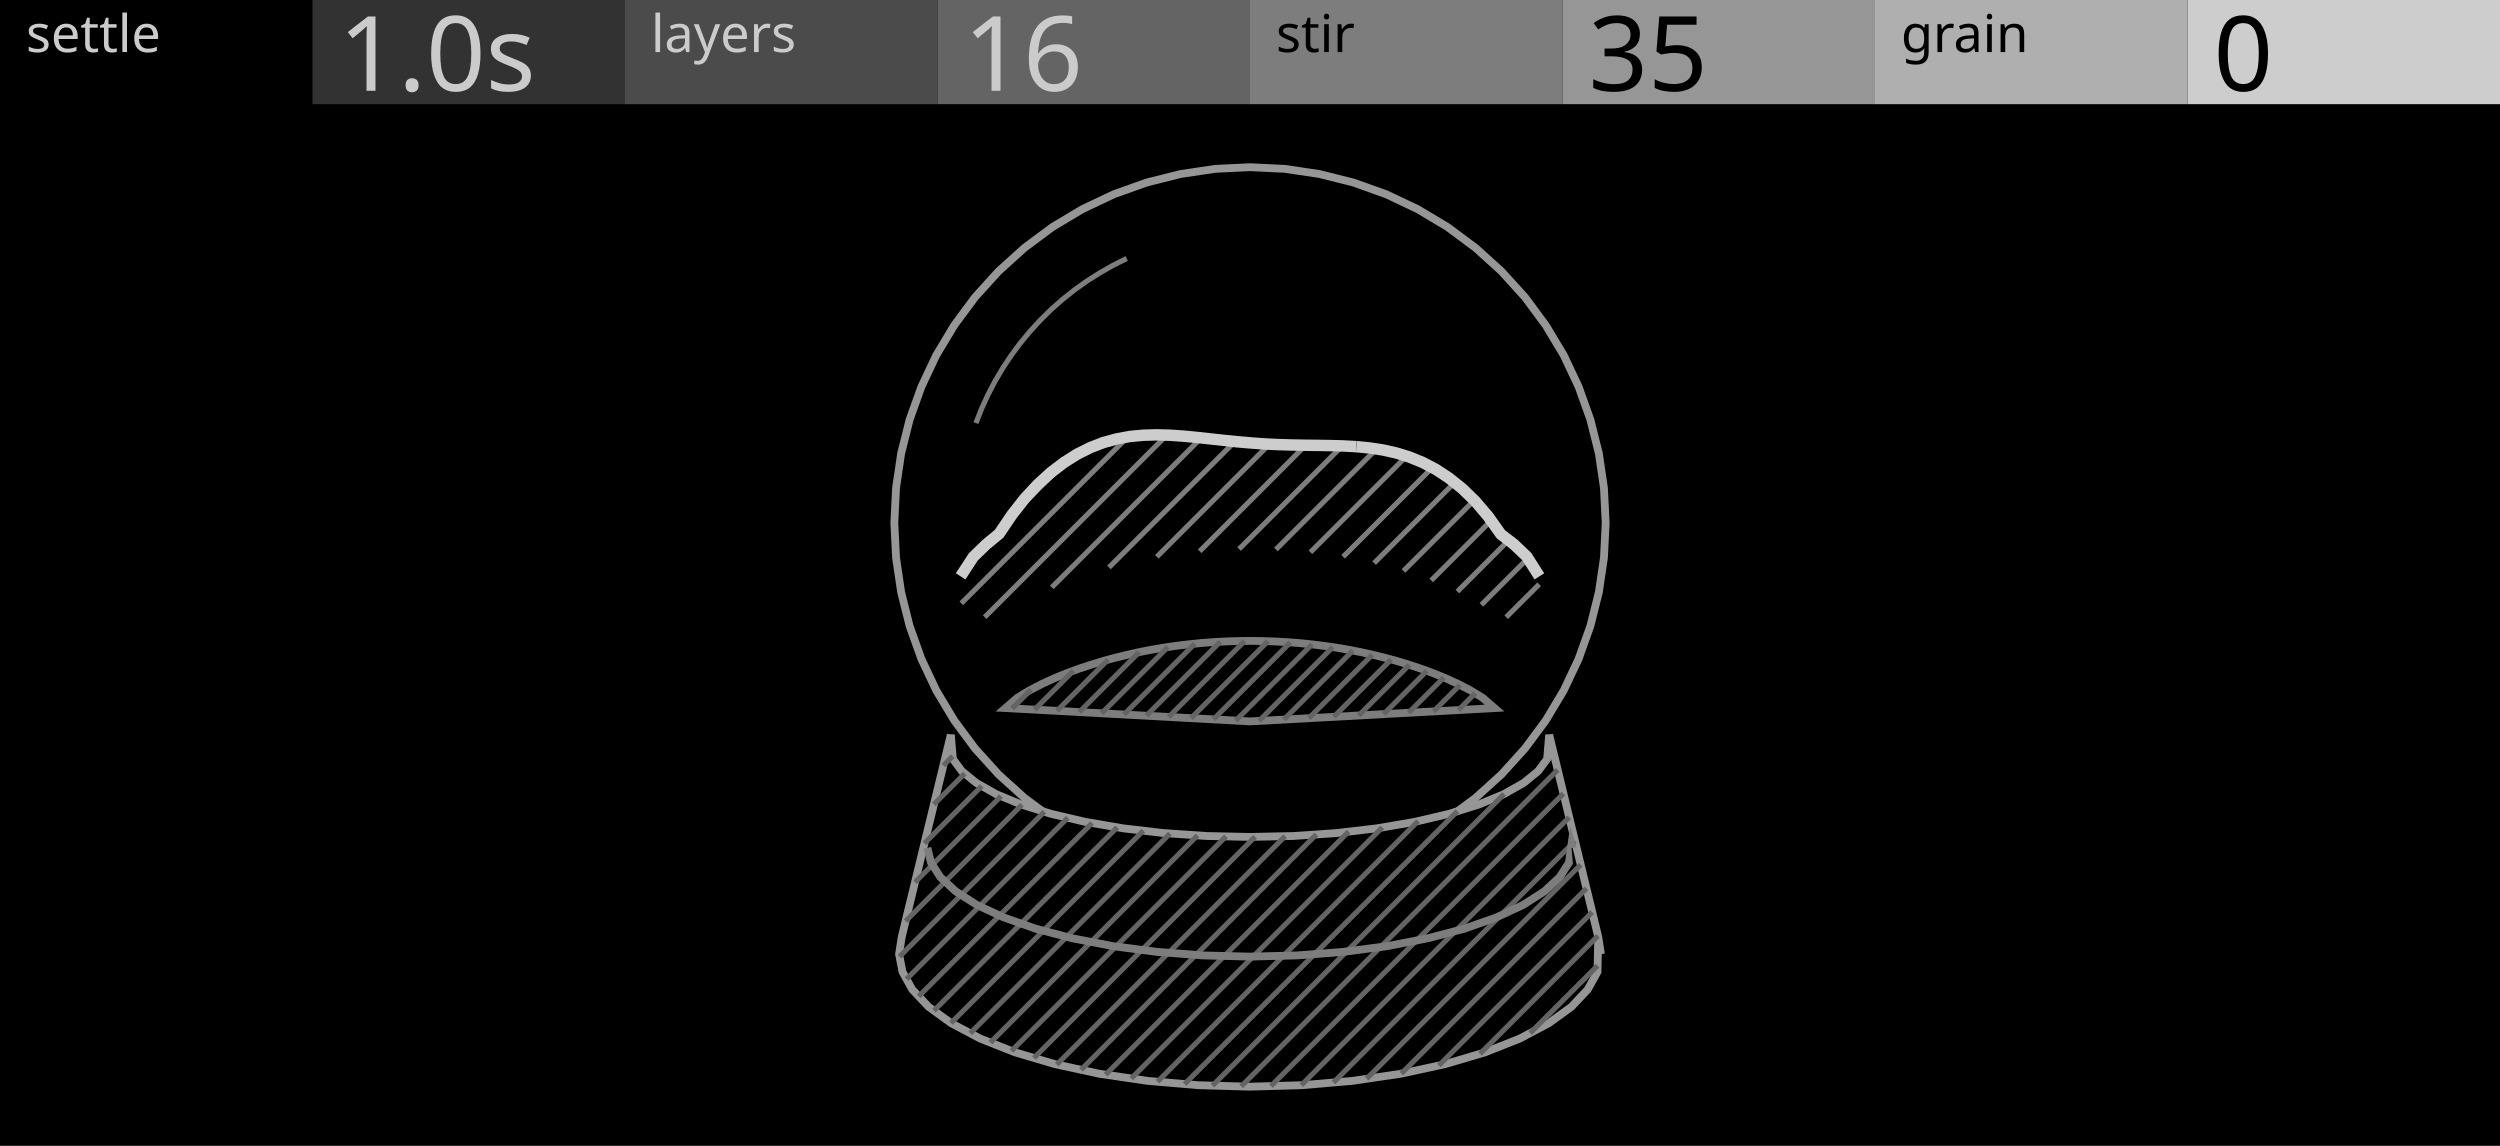
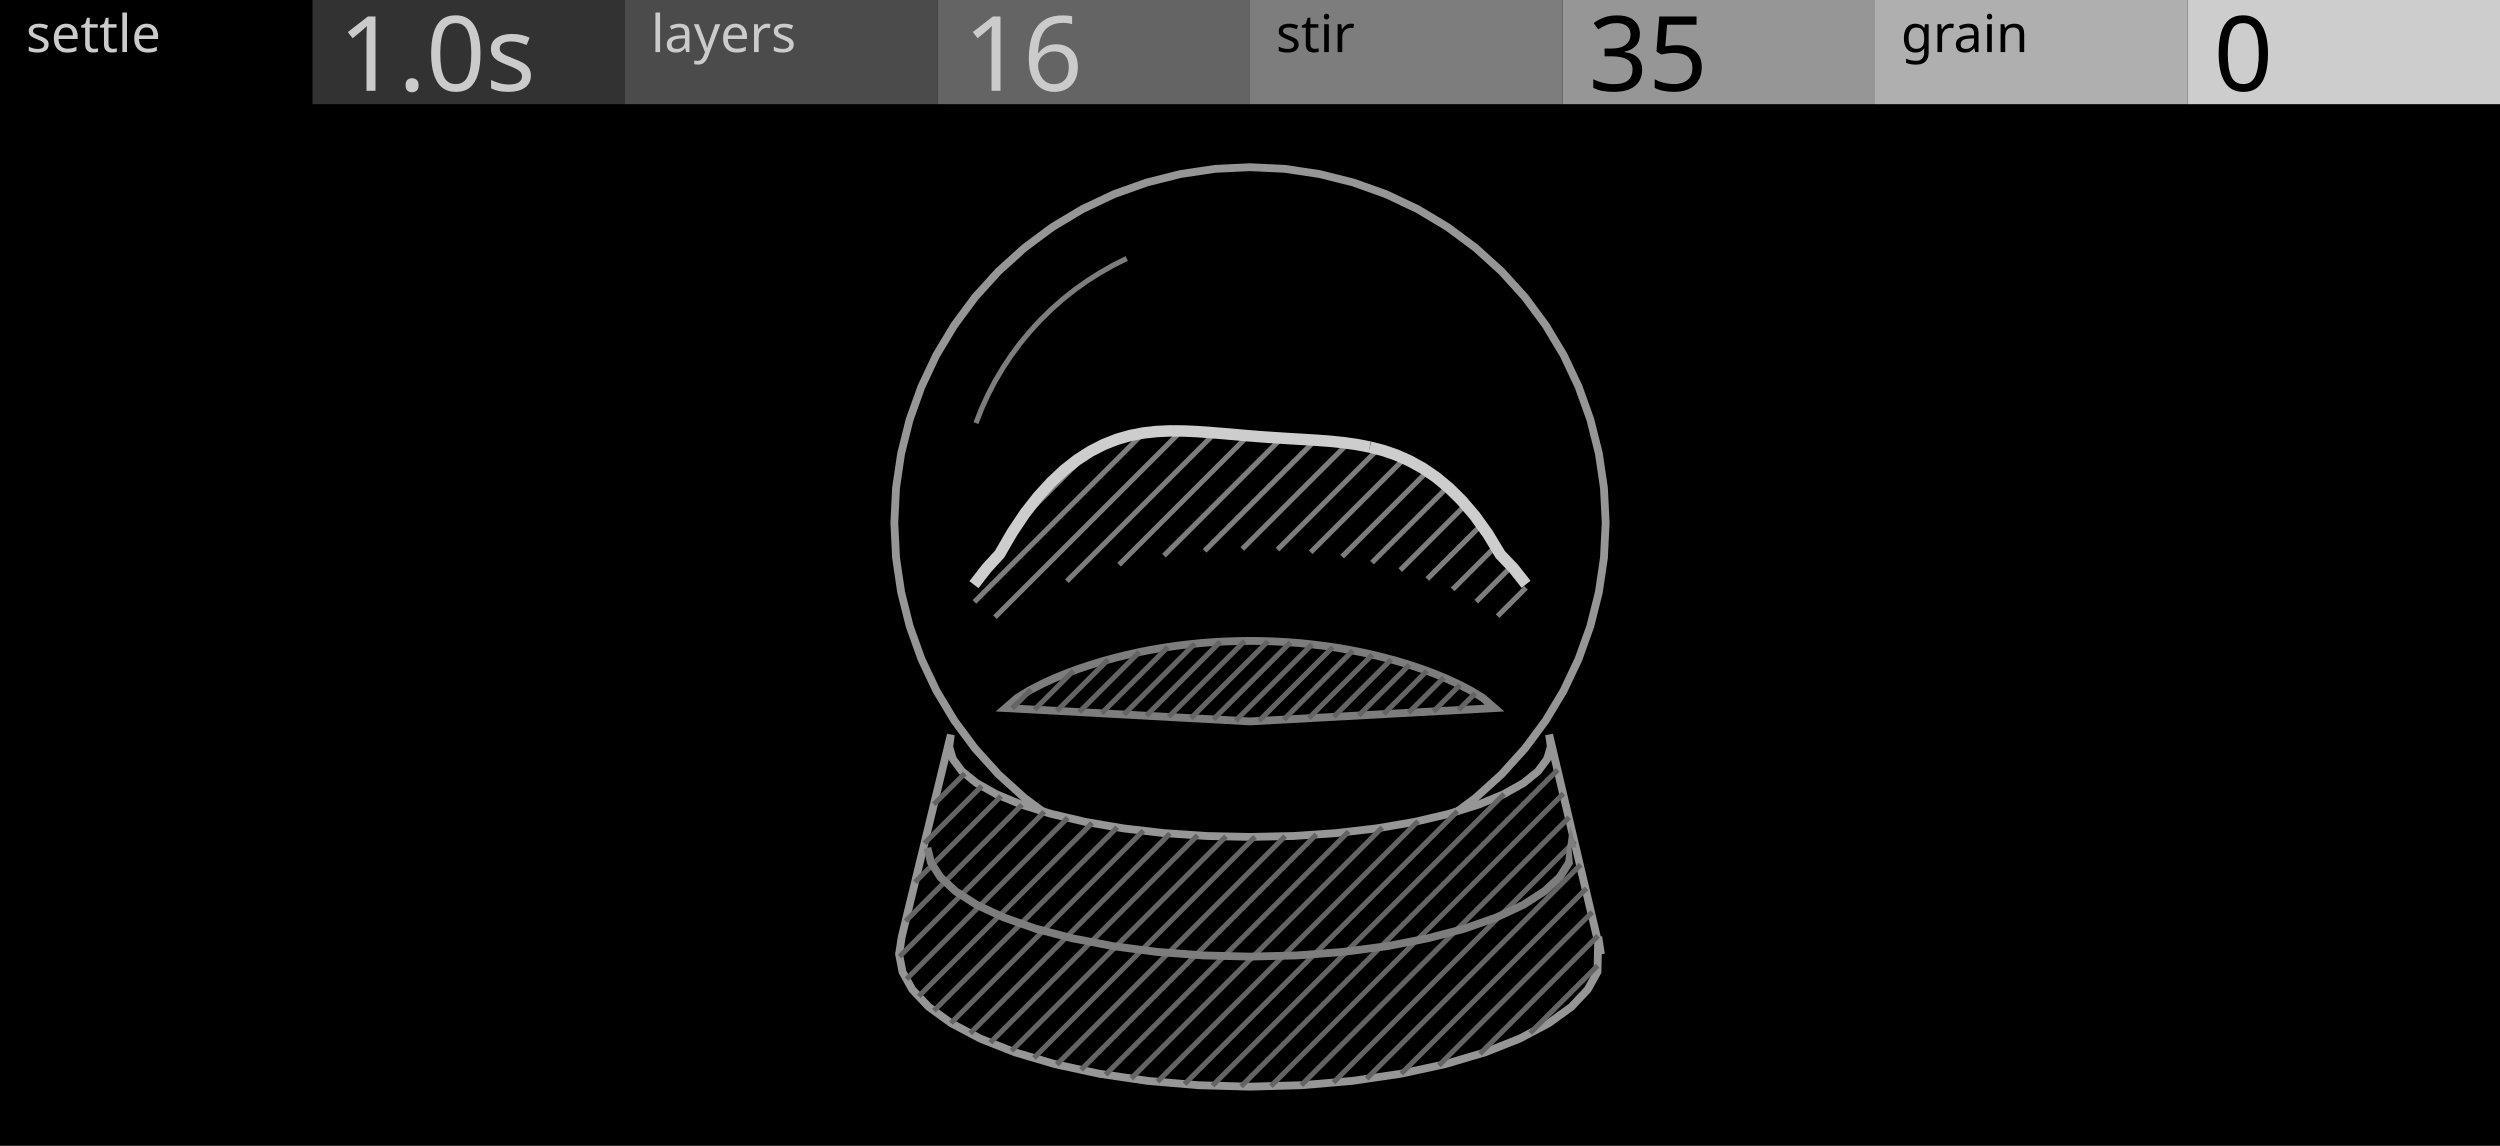
<svg xmlns="http://www.w3.org/2000/svg" width="480" height="220" viewBox="0 0 480 220">
  <g id="preview_canvas">
    <rect x="0" y="0" width="480" height="220" fill="#000000" stroke="none" />
  </g>
  <g id="preview_header">
    <rect x="0" y="0" width="60" height="20" fill="#000000" stroke="none" />
    <rect x="60" y="0" width="60" height="20" fill="#323232" stroke="none" />
    <rect x="120" y="0" width="60" height="20" fill="#4B4B4B" stroke="none" />
    <rect x="180" y="0" width="60" height="20" fill="#646464" stroke="none" />
    <rect x="240" y="0" width="60" height="20" fill="#7D7D7D" stroke="none" />
    <rect x="300" y="0" width="60" height="20" fill="#969696" stroke="none" />
    <rect x="360" y="0" width="60" height="20" fill="#AFAFAF" stroke="none" />
    <rect x="420" y="0" width="60" height="20" fill="#CDCDCD" stroke="none" />
    <text transform="matrix(1 0 0 1 5 10)" fill="#CBCBCB" stroke="none" font-family="UniversNextPro-Light" font-size="10px">settle</text>
    <text transform="matrix(1 0 0 1 125 10)" fill="#CBCBCB" stroke="none" font-family="UniversNextPro-Light" font-size="10px">layers</text>
    <text transform="matrix(1 0 0 1 245 10)" fill="#000000" stroke="none" font-family="UniversNextPro-Light" font-size="10px">stir</text>
    <text transform="matrix(1 0 0 1 365 10)" fill="#000000" stroke="none" font-family="UniversNextPro-Light" font-size="10px">grain</text>
    <text transform="matrix(1 0 0 1 65 17.44)" fill="#CBCBCB" stroke="none" font-family="UniversNextPro-Light" font-size="20px">1.0s</text>
    <text transform="matrix(1 0 0 1 185 17.44)" fill="#CBCBCB" stroke="none" font-family="UniversNextPro-Light" font-size="20px">16</text>
    <text transform="matrix(1 0 0 1 305 17.44)" fill="#000000" stroke="none" font-family="UniversNextPro-Light" font-size="20px">35</text>
    <text transform="matrix(1 0 0 1 425 17.44)" fill="#000000" stroke="none" font-family="UniversNextPro-Light" font-size="20px">0</text>
  </g>
  <path d="M 308.29 100.39 L 307.96 107.08 L 306.98 113.71 L 305.35 120.21 L 303.09 126.52 L 300.23 132.58 L 296.78 138.33 L 292.79 143.71 L 288.29 148.68 L 283.32 153.18 L 277.94 157.17 L 272.19 160.61 L 266.13 163.48 L 259.82 165.74 L 253.32 167.37 L 246.69 168.35 L 240 168.68 L 233.31 168.35 L 226.68 167.37 L 220.18 165.74 L 213.87 163.48 L 207.81 160.61 L 202.06 157.17 L 196.68 153.18 L 191.71 148.68 L 187.21 143.71 L 183.22 138.33 L 179.77 132.58 L 176.91 126.52 L 174.65 120.21 L 173.02 113.71 L 172.04 107.08 L 171.71 100.39 L 172.04 93.69 L 173.02 87.06 L 174.65 80.56 L 176.91 74.25 L 179.77 68.19 L 183.22 62.45 L 187.21 57.06 L 191.71 52.1 L 196.68 47.6 L 202.06 43.6 L 207.81 40.16 L 213.87 37.29 L 220.18 35.04 L 226.68 33.41 L 233.31 32.42 L 240 32.1 L 246.69 32.42 L 253.32 33.41 L 259.82 35.04 L 266.13 37.29 L 272.19 40.16 L 277.94 43.6 L 283.32 47.6 L 288.29 52.1 L 292.79 57.06 L 296.78 62.45 L 300.23 68.19 L 303.09 74.25 L 305.35 80.56 L 306.98 87.06 L 307.96 93.69 Z" fill="#000000" stroke="#969696" stroke-width="1.5" />
-   <path d="M 194.36 99.59 L 205.12 88.84 L 204.42 88.14 L 193.66 98.89 Z" fill="#7D7D7D" stroke="none" />
-   <path d="M 184.92 116.19 L 216.87 84.24 L 216.17 83.54 L 184.22 115.49 Z" fill="#7D7D7D" stroke="none" />
-   <path d="M 189.41 118.85 L 224.37 83.89 L 223.67 83.19 L 188.71 118.15 Z" fill="#7D7D7D" stroke="none" />
-   <path d="M 202.29 113.13 L 230.99 84.42 L 230.29 83.72 L 201.59 112.43 Z" fill="#7D7D7D" stroke="none" />
-   <path d="M 213.27 109.3 L 237.45 85.12 L 236.75 84.42 L 212.57 108.6 Z" fill="#7D7D7D" stroke="none" />
-   <path d="M 222.46 107.26 L 244.09 85.63 L 243.39 84.93 L 221.76 106.56 Z" fill="#7D7D7D" stroke="none" />
-   <path d="M 230.69 106.19 L 251.03 85.84 L 250.33 85.14 L 229.99 105.49 Z" fill="#7D7D7D" stroke="none" />
-   <path d="M 238.25 105.77 L 258.06 85.97 L 257.36 85.27 L 237.55 105.07 Z" fill="#7D7D7D" stroke="none" />
-   <path d="M 245.32 105.86 L 264.62 86.56 L 263.92 85.86 L 244.62 105.16 Z" fill="#7D7D7D" stroke="none" />
-   <path d="M 251.95 106.38 L 270.4 87.93 L 269.7 87.23 L 251.25 105.68 Z" fill="#7D7D7D" stroke="none" />
-   <path d="M 258.23 107.26 L 275.36 90.12 L 274.66 89.42 L 257.53 106.56 Z" fill="#7D7D7D" stroke="none" />
-   <path d="M 264.17 108.47 L 279.64 92.99 L 278.94 92.29 L 263.47 107.77 Z" fill="#7D7D7D" stroke="none" />
-   <path d="M 269.81 109.98 L 283.4 96.39 L 282.7 95.69 L 269.11 109.28 Z" fill="#7D7D7D" stroke="none" />
-   <path d="M 275.14 111.8 L 286.64 100.3 L 285.94 99.6 L 274.44 111.1 Z" fill="#7D7D7D" stroke="none" />
-   <path d="M 280.16 113.93 L 290.01 104.08 L 289.31 103.38 L 279.46 113.23 Z" fill="#7D7D7D" stroke="none" />
-   <path d="M 284.77 116.48 L 293.7 107.55 L 293 106.85 L 284.07 115.78 Z" fill="#7D7D7D" stroke="none" />
-   <path d="M 289.54 118.85 L 295.87 112.53 L 295.17 111.83 L 288.84 118.15 Z" fill="#7D7D7D" stroke="none" />
+   <path d="M 196.27 100.21 L 209.05 87.43 L 208.35 86.73 L 195.57 99.51 Z" fill="#7D7D7D" stroke="none" />
+   <path d="M 187.44 115.92 L 219.87 83.49 L 219.17 82.79 L 186.74 115.22 Z" fill="#7D7D7D" stroke="none" />
+   <path d="M 191.38 118.85 L 227.14 83.1 L 226.44 82.4 L 190.68 118.15 Z" fill="#7D7D7D" stroke="none" />
+   <path d="M 205.18 111.94 L 233.64 83.47 L 232.94 82.77 L 204.48 111.24 Z" fill="#7D7D7D" stroke="none" />
+   <path d="M 215.21 108.78 L 239.98 84.01 L 239.28 83.31 L 214.51 108.08 Z" fill="#7D7D7D" stroke="none" />
+   <path d="M 223.83 107.04 L 246.4 84.47 L 245.7 83.77 L 223.13 106.34 Z" fill="#7D7D7D" stroke="none" />
+   <path d="M 231.64 106.11 L 252.89 84.86 L 252.19 84.16 L 230.94 105.41 Z" fill="#7D7D7D" stroke="none" />
+   <path d="M 238.86 105.76 L 259.17 85.46 L 258.47 84.76 L 238.16 105.06 Z" fill="#7D7D7D" stroke="none" />
+   <path d="M 245.63 105.88 L 264.92 86.59 L 264.22 85.89 L 244.93 105.18 Z" fill="#7D7D7D" stroke="none" />
+   <path d="M 252 106.39 L 269.99 88.4 L 269.29 87.7 L 251.3 105.69 Z" fill="#7D7D7D" stroke="none" />
+   <path d="M 258.04 107.22 L 274.41 90.85 L 273.71 90.15 L 257.34 106.52 Z" fill="#7D7D7D" stroke="none" />
+   <path d="M 263.77 108.37 L 278.31 93.83 L 277.61 93.13 L 263.07 107.67 Z" fill="#7D7D7D" stroke="none" />
+   <path d="M 269.21 109.81 L 281.73 97.29 L 281.03 96.59 L 268.51 109.11 Z" fill="#7D7D7D" stroke="none" />
+   <path d="M 274.38 111.52 L 284.77 101.13 L 284.07 100.43 L 273.68 110.82 Z" fill="#7D7D7D" stroke="none" />
+   <path d="M 279.26 113.52 L 287.48 105.29 L 286.78 104.59 L 278.56 112.82 Z" fill="#7D7D7D" stroke="none" />
+   <path d="M 283.79 115.86 L 290.57 109.08 L 289.87 108.38 L 283.09 115.16 Z" fill="#7D7D7D" stroke="none" />
+   <path d="M 287.88 118.65 L 293.33 113.2 L 292.63 112.5 L 287.18 117.95 Z" fill="#7D7D7D" stroke="none" />
  <path d="M 193.05 135.95 L 195.35 133.96 L 197.67 132.55 L 200 131.34 L 202.33 130.27 L 204.67 129.31 L 207.01 128.44 L 209.36 127.66 L 211.71 126.94 L 214.06 126.3 L 216.41 125.72 L 218.76 125.2 L 221.12 124.74 L 223.48 124.34 L 225.83 124 L 228.19 123.71 L 230.55 123.47 L 232.91 123.29 L 235.28 123.16 L 237.64 123.08 L 240 123.05 L 242.36 123.08 L 244.72 123.16 L 247.09 123.29 L 249.45 123.47 L 251.81 123.71 L 254.17 124 L 256.52 124.34 L 258.88 124.74 L 261.24 125.2 L 263.59 125.72 L 265.94 126.3 L 268.29 126.94 L 270.64 127.66 L 272.99 128.44 L 275.33 129.31 L 277.67 130.27 L 280 131.34 L 282.33 132.55 L 284.65 133.96 L 286.95 135.95 L 240 138.51 Z" fill="#000000" stroke="#7D7D7D" stroke-width="1.5" />
  <path d="M 194.69 136.37 L 198.31 132.75 L 197.61 132.05 L 193.99 135.67 Z" fill="#646464" stroke="none" />
  <path d="M 198.98 136.6 L 206.45 129.13 L 205.75 128.43 L 198.28 135.9 Z" fill="#646464" stroke="none" />
  <path d="M 203.28 136.84 L 213.11 127 L 212.41 126.3 L 202.58 136.14 Z" fill="#646464" stroke="none" />
  <path d="M 207.57 137.07 L 219.08 125.56 L 218.38 124.86 L 206.87 136.37 Z" fill="#646464" stroke="none" />
  <path d="M 211.86 137.3 L 224.58 124.58 L 223.88 123.88 L 211.16 136.6 Z" fill="#646464" stroke="none" />
  <path d="M 216.15 137.54 L 229.75 123.94 L 229.05 123.24 L 215.45 136.84 Z" fill="#646464" stroke="none" />
  <path d="M 220.44 137.77 L 234.65 123.56 L 233.95 122.86 L 219.74 137.07 Z" fill="#646464" stroke="none" />
  <path d="M 224.73 138.01 L 239.32 123.42 L 238.62 122.72 L 224.03 137.31 Z" fill="#646464" stroke="none" />
  <path d="M 229.02 138.24 L 243.8 123.47 L 243.1 122.77 L 228.32 137.54 Z" fill="#646464" stroke="none" />
  <path d="M 233.32 138.47 L 248.1 123.69 L 247.4 122.99 L 232.62 137.77 Z" fill="#646464" stroke="none" />
  <path d="M 237.61 138.71 L 252.25 124.07 L 251.55 123.37 L 236.91 138.01 Z" fill="#646464" stroke="none" />
  <path d="M 242.08 138.76 L 256.24 124.6 L 255.54 123.9 L 241.38 138.06 Z" fill="#646464" stroke="none" />
  <path d="M 246.86 138.5 L 260.1 125.26 L 259.4 124.56 L 246.16 137.8 Z" fill="#646464" stroke="none" />
  <path d="M 251.65 138.24 L 263.84 126.05 L 263.14 125.35 L 250.95 137.54 Z" fill="#646464" stroke="none" />
  <path d="M 256.44 137.98 L 267.45 126.97 L 266.75 126.27 L 255.74 137.28 Z" fill="#646464" stroke="none" />
  <path d="M 261.22 137.72 L 270.95 127.99 L 270.25 127.29 L 260.52 137.02 Z" fill="#646464" stroke="none" />
  <path d="M 266.01 137.46 L 274.31 129.16 L 273.61 128.46 L 265.31 136.76 Z" fill="#646464" stroke="none" />
  <path d="M 270.8 137.2 L 277.56 130.44 L 276.86 129.74 L 270.1 136.5 Z" fill="#646464" stroke="none" />
  <path d="M 275.58 136.94 L 280.66 131.86 L 279.96 131.16 L 274.88 136.24 Z" fill="#646464" stroke="none" />
  <path d="M 280.37 136.68 L 283.59 133.45 L 282.89 132.75 L 279.67 135.98 Z" fill="#646464" stroke="none" />
-   <path d="M 185.36 111.26 L 187.72 107.63 L 190.07 105.35 L 192.65 103.23 L 195.18 99.49 L 197.6 96.4 L 200.02 93.79 L 202.47 91.58 L 204.91 89.7 L 207.34 88.17 L 209.78 86.95 L 212.22 86.01 L 214.67 85.33 L 217.13 84.89 L 219.61 84.66 L 222.09 84.59 L 224.6 84.66 L 227.12 84.84 L 229.66 85.07 L 232.21 85.35 L 234.77 85.63 L 237.33 85.91 L 239.91 86.13 L 242.49 86.32 L 245.06 86.45 L 247.64 86.53 L 250.2 86.58 L 252.76 86.61 L 255.31 86.65 L 257.84 86.72 L 260.38 86.86 L 260.5 84.66 L 257.94 84.52 L 255.35 84.45 L 252.8 84.41 L 250.24 84.38 L 247.7 84.33 L 245.16 84.25 L 242.63 84.12 L 240.09 83.93 L 237.55 83.71 L 235.01 83.45 L 232.45 83.17 L 229.88 82.89 L 227.3 82.64 L 224.7 82.46 L 222.09 82.39 L 219.47 82.46 L 216.83 82.71 L 214.19 83.19 L 211.54 83.91 L 208.9 84.93 L 206.26 86.25 L 203.65 87.9 L 201.05 89.88 L 198.48 92.23 L 195.92 94.98 L 193.4 98.19 L 191.01 101.73 L 188.61 103.71 L 186.02 106.23 L 183.52 110.06 Z" fill="#CDCDCD" stroke="none" />
-   <path d="M 260.33 86.85 L 262.85 87.1 L 265.34 87.48 L 267.81 88.03 L 270.26 88.8 L 272.7 89.8 L 275.14 91.08 L 277.57 92.68 L 280 94.63 L 282.43 96.96 L 284.84 99.81 L 287.37 103.35 L 289.94 105.34 L 292.27 107.55 L 294.63 111.25 L 296.49 110.07 L 293.99 106.15 L 291.38 103.66 L 288.97 101.81 L 286.58 98.45 L 284.03 95.46 L 281.46 92.97 L 278.87 90.9 L 276.26 89.18 L 273.64 87.8 L 271 86.72 L 268.37 85.91 L 265.74 85.32 L 263.13 84.92 L 260.55 84.67 Z" fill="#CDCDCD" stroke="none" />
+   <path d="M 187.87 112.93 L 190.29 109.81 L 192.81 107.05 L 195.29 102.77 L 197.71 99.17 L 200.14 96.06 L 202.57 93.39 L 205.02 91.11 L 207.46 89.19 L 209.9 87.61 L 212.34 86.36 L 214.79 85.39 L 217.24 84.69 L 219.69 84.22 L 222.18 83.95 L 224.67 83.83 L 227.18 83.85 L 229.71 83.96 L 232.24 84.14 L 234.79 84.35 L 237.35 84.57 L 239.91 84.79 L 242.48 84.99 L 245.04 85.16 L 247.6 85.32 L 250.16 85.47 L 252.7 85.63 L 255.24 85.82 L 257.76 86.07 L 260.27 86.43 L 262.79 86.91 L 263.21 84.75 L 260.63 84.25 L 258.02 83.89 L 255.44 83.62 L 252.86 83.43 L 250.3 83.27 L 247.74 83.12 L 245.18 82.96 L 242.64 82.79 L 240.09 82.59 L 237.53 82.37 L 234.97 82.15 L 232.4 81.94 L 229.83 81.76 L 227.24 81.65 L 224.63 81.63 L 222 81.75 L 219.37 82.04 L 216.72 82.55 L 214.07 83.31 L 211.44 84.36 L 208.8 85.71 L 206.18 87.39 L 203.58 89.43 L 201.01 91.85 L 198.46 94.64 L 195.93 97.87 L 193.43 101.61 L 191.03 105.75 L 188.61 108.39 L 186.13 111.59 Z" fill="#CDCDCD" stroke="none" />
+   <path d="M 262.72 86.89 L 265.22 87.54 L 267.69 88.39 L 270.13 89.47 L 272.57 90.82 L 275.02 92.48 L 277.45 94.49 L 279.88 96.89 L 282.3 99.72 L 284.72 103.09 L 287.2 107.17 L 289.72 109.79 L 292.14 112.86 L 293.86 111.5 L 291.38 108.35 L 288.96 105.83 L 286.56 101.87 L 284.04 98.36 L 281.5 95.39 L 278.93 92.85 L 276.34 90.72 L 273.73 88.94 L 271.11 87.49 L 268.49 86.33 L 265.86 85.44 L 263.28 84.77 Z" fill="#CDCDCD" stroke="none" />
  <path d="M 187.85 81.41 L 188.91 78.71 L 190.12 76.06 L 191.46 73.48 L 192.93 70.98 L 194.54 68.56 L 196.26 66.22 L 198.12 63.98 L 200.08 61.84 L 202.15 59.8 L 204.32 57.87 L 206.6 56.06 L 208.97 54.37 L 211.42 52.82 L 213.95 51.38 L 216.55 50.08 L 216.11 49.18 L 213.47 50.5 L 210.9 51.96 L 208.41 53.55 L 206 55.26 L 203.68 57.11 L 201.47 59.06 L 199.36 61.14 L 197.36 63.32 L 195.48 65.6 L 193.72 67.98 L 192.09 70.44 L 190.58 73 L 189.22 75.62 L 187.99 78.31 L 186.91 81.05 Z" fill="#7D7D7D" stroke="none" />
-   <path d="M 182.56 141.06 L 173.14 179.86 L 172.62 183.2 L 173.28 186.6 L 175.16 189.99 L 178.28 193.3 L 182.64 196.46 L 188.19 199.4 L 194.87 202.05 L 202.56 204.32 L 211.11 206.17 L 220.35 207.53 L 230.05 208.36 L 240 208.64 L 249.95 208.36 L 259.65 207.53 L 268.89 206.17 L 277.44 204.32 L 285.13 202.05 L 291.81 199.4 L 297.36 196.46 L 301.72 193.3 L 304.84 189.99 L 306.72 186.6 L 306.86 179.86 L 307.38 183.2 L 306.86 179.86 L 297.44 141.06 L 297.75 143.38 L 297.44 141.06 L 297.05 145.73 L 295.32 148.06 L 292.53 150.33 L 288.72 152.48 L 283.91 154.48 L 278.19 156.26 L 271.63 157.8 L 264.37 159.04 L 256.57 159.95 L 248.38 160.51 L 240 160.69 L 231.62 160.51 L 223.43 159.95 L 215.63 159.04 L 208.37 157.8 L 201.81 156.26 L 196.09 154.48 L 191.28 152.48 L 187.47 150.33 L 184.68 148.06 L 182.95 145.73 L 182.56 141.06 L 182.25 143.38 Z" fill="#000000" stroke="#969696" stroke-width="1.5" />
-   <path d="M 181.48 147.32 L 183.26 145.54 L 182.56 144.84 L 180.78 146.62 Z" fill="#646464" stroke="none" />
+   <path d="M 182.56 141.06 L 173.14 179.86 L 172.62 183.2 L 173.28 186.6 L 175.16 189.99 L 178.28 193.3 L 182.64 196.46 L 188.19 199.4 L 194.87 202.05 L 202.56 204.32 L 211.11 206.17 L 220.35 207.53 L 230.05 208.36 L 240 208.64 L 249.95 208.36 L 259.65 207.53 L 268.89 206.17 L 277.44 204.32 L 285.13 202.05 L 291.81 199.4 L 297.36 196.46 L 301.72 193.3 L 304.84 189.99 L 306.72 186.6 L 306.86 179.86 L 307.38 183.2 L 297.44 141.06 L 297.75 143.38 L 297.05 145.73 L 295.32 148.06 L 292.53 150.33 L 288.72 152.48 L 283.91 154.48 L 278.19 156.26 L 271.63 157.8 L 264.37 159.04 L 256.57 159.95 L 248.38 160.51 L 240 160.69 L 231.62 160.51 L 223.43 159.95 L 215.63 159.04 L 208.37 157.8 L 201.81 156.26 L 196.09 154.48 L 191.28 152.48 L 187.47 150.33 L 184.68 148.06 L 182.95 145.73 L 182.25 143.38 Z" fill="#000000" stroke="#969696" stroke-width="1.5" />
  <path d="M 179.66 154.79 L 185.59 148.86 L 184.89 148.16 L 178.96 154.09 Z" fill="#646464" stroke="none" />
  <path d="M 177.85 162.26 L 188.85 151.26 L 188.15 150.56 L 177.15 161.56 Z" fill="#646464" stroke="none" />
  <path d="M 176.03 169.74 L 192.55 153.21 L 191.85 152.51 L 175.33 169.04 Z" fill="#646464" stroke="none" />
  <path d="M 174.22 177.21 L 196.56 154.86 L 195.86 154.16 L 173.52 176.51 Z" fill="#646464" stroke="none" />
  <path d="M 173.06 184.02 L 200.87 156.21 L 200.17 155.51 L 172.36 183.32 Z" fill="#646464" stroke="none" />
  <path d="M 174.4 188.34 L 205.37 157.36 L 204.67 156.66 L 173.7 187.64 Z" fill="#646464" stroke="none" />
  <path d="M 176.74 191.65 L 210.03 158.37 L 209.33 157.67 L 176.04 190.95 Z" fill="#646464" stroke="none" />
  <path d="M 179.66 194.4 L 214.86 159.19 L 214.16 158.49 L 178.96 193.7 Z" fill="#646464" stroke="none" />
  <path d="M 182.93 196.78 L 219.87 159.84 L 219.17 159.14 L 182.23 196.08 Z" fill="#646464" stroke="none" />
  <path d="M 186.63 198.74 L 224.99 160.38 L 224.29 159.68 L 185.93 198.04 Z" fill="#646464" stroke="none" />
  <path d="M 190.5 200.53 L 230.28 160.74 L 229.58 160.04 L 189.8 199.83 Z" fill="#646464" stroke="none" />
  <path d="M 194.55 202.13 L 235.74 160.94 L 235.04 160.24 L 193.85 201.43 Z" fill="#646464" stroke="none" />
  <path d="M 198.86 203.48 L 241.31 161.02 L 240.61 160.32 L 198.16 202.78 Z" fill="#646464" stroke="none" />
  <path d="M 203.25 204.75 L 247.1 160.89 L 246.4 160.19 L 202.55 204.05 Z" fill="#646464" stroke="none" />
  <path d="M 207.9 205.75 L 253.09 160.56 L 252.39 159.86 L 207.2 205.05 Z" fill="#646464" stroke="none" />
  <path d="M 212.62 206.69 L 259.29 160.02 L 258.59 159.32 L 211.92 205.99 Z" fill="#646464" stroke="none" />
  <path d="M 217.55 207.41 L 265.75 159.21 L 265.05 158.51 L 216.85 206.71 Z" fill="#646464" stroke="none" />
  <path d="M 222.58 208.04 L 272.63 158 L 271.93 157.3 L 221.88 207.34 Z" fill="#646464" stroke="none" />
  <path d="M 227.79 208.49 L 280.18 156.1 L 279.48 155.4 L 227.09 207.79 Z" fill="#646464" stroke="none" />
  <path d="M 233.15 208.79 L 289.15 152.79 L 288.45 152.09 L 232.45 208.09 Z" fill="#646464" stroke="none" />
  <path d="M 238.65 208.94 L 299.43 148.16 L 298.73 147.46 L 237.95 208.24 Z" fill="#646464" stroke="none" />
  <path d="M 244.37 208.88 L 300.53 152.71 L 299.83 152.01 L 243.67 208.18 Z" fill="#646464" stroke="none" />
  <path d="M 250.19 208.71 L 301.64 157.27 L 300.94 156.57 L 249.49 208.01 Z" fill="#646464" stroke="none" />
  <path d="M 256.37 208.19 L 302.74 161.82 L 302.04 161.12 L 255.67 207.49 Z" fill="#646464" stroke="none" />
  <path d="M 262.74 207.47 L 303.85 166.37 L 303.15 165.67 L 262.04 206.77 Z" fill="#646464" stroke="none" />
  <path d="M 269.39 206.49 L 304.96 170.92 L 304.26 170.22 L 268.69 205.79 Z" fill="#646464" stroke="none" />
  <path d="M 276.6 204.93 L 306.06 175.47 L 305.36 174.77 L 275.9 204.23 Z" fill="#646464" stroke="none" />
  <path d="M 284.5 202.69 L 307.17 180.02 L 306.47 179.32 L 283.8 201.99 Z" fill="#646464" stroke="none" />
  <path d="M 294.14 198.7 L 307.09 185.75 L 306.39 185.05 L 293.44 198 Z" fill="#646464" stroke="none" />
  <path d="M 177.33 162.97 L 178.04 165.9 L 179.96 168.89 L 183.02 171.73 L 187.17 174.39 L 192.39 176.82 L 198.59 179.02 L 205.69 180.88 L 213.56 182.4 L 222.02 183.51 L 230.9 184.19 L 240 184.42 L 249.1 184.19 L 257.98 183.51 L 266.44 182.4 L 274.31 180.88 L 281.41 179.02 L 287.61 176.82 L 292.83 174.39 L 296.98 171.73 L 300.04 168.89 L 302 165.84 L 301.62 161.51 L 301.2 162.89 L 302.68 162.69 L 301.48 158.51 L 300.52 165.36 L 298.88 167.91 L 296.06 170.53 L 292.11 173.07 L 287.05 175.44 L 280.97 177.58 L 273.97 179.42 L 266.2 180.92 L 257.82 182.01 L 249.02 182.69 L 240 182.92 L 230.98 182.69 L 222.18 182.01 L 213.8 180.92 L 206.03 179.42 L 199.03 177.58 L 192.95 175.44 L 187.89 173.07 L 183.94 170.53 L 181.12 167.91 L 179.44 165.3 L 178.79 162.61 Z" fill="#7D7D7D" stroke="none" />
</svg>
